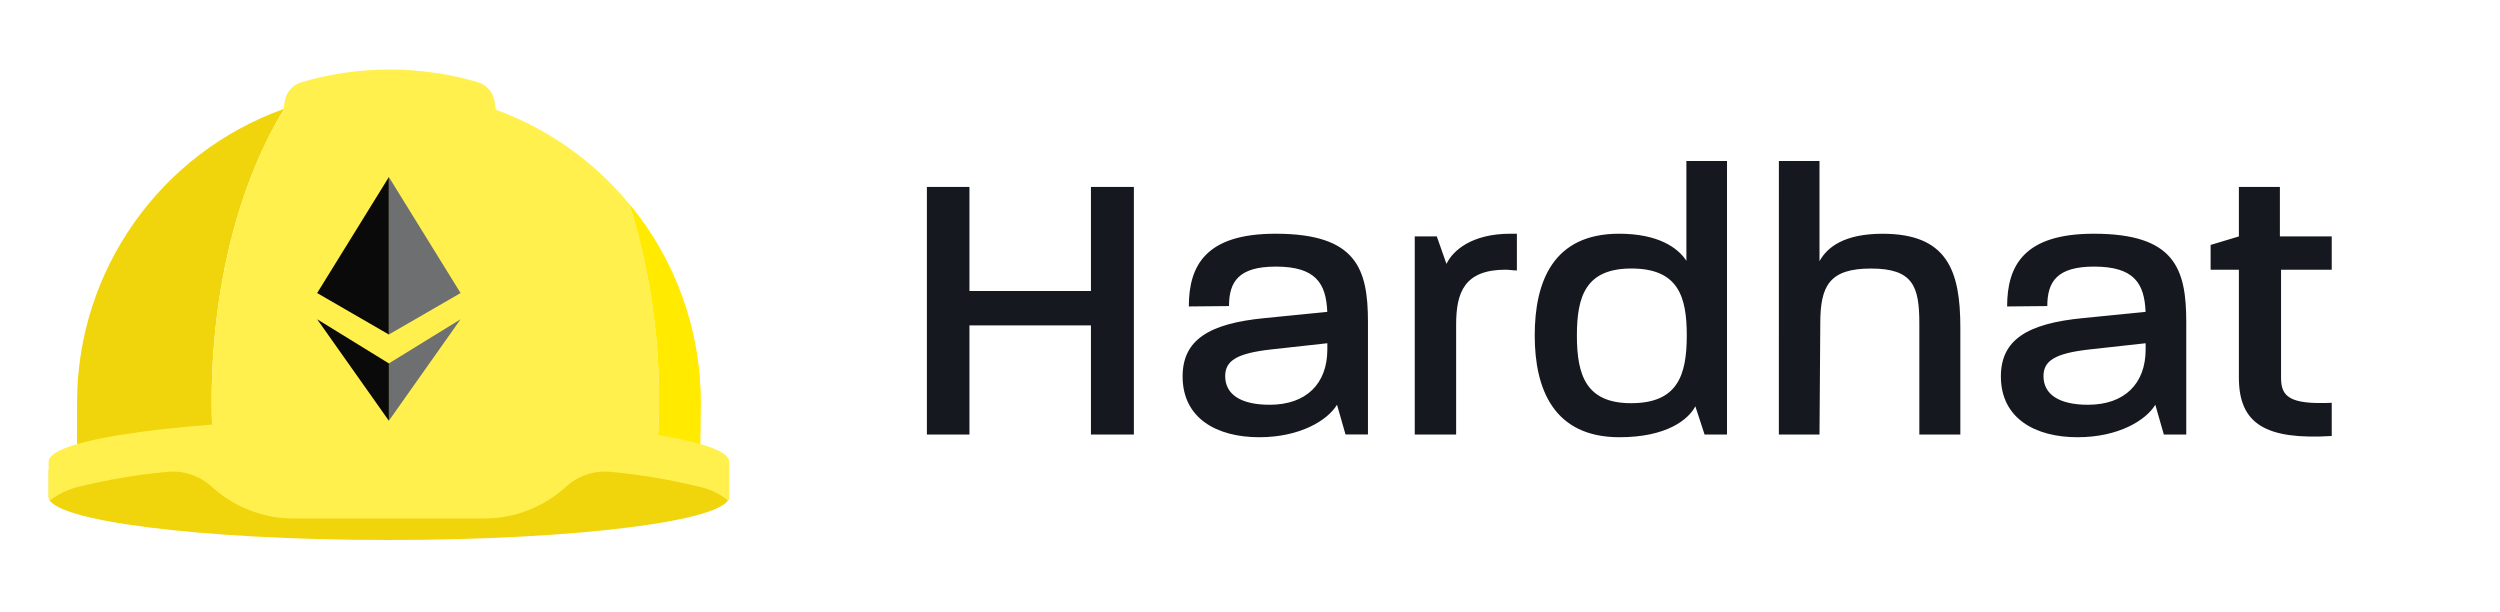
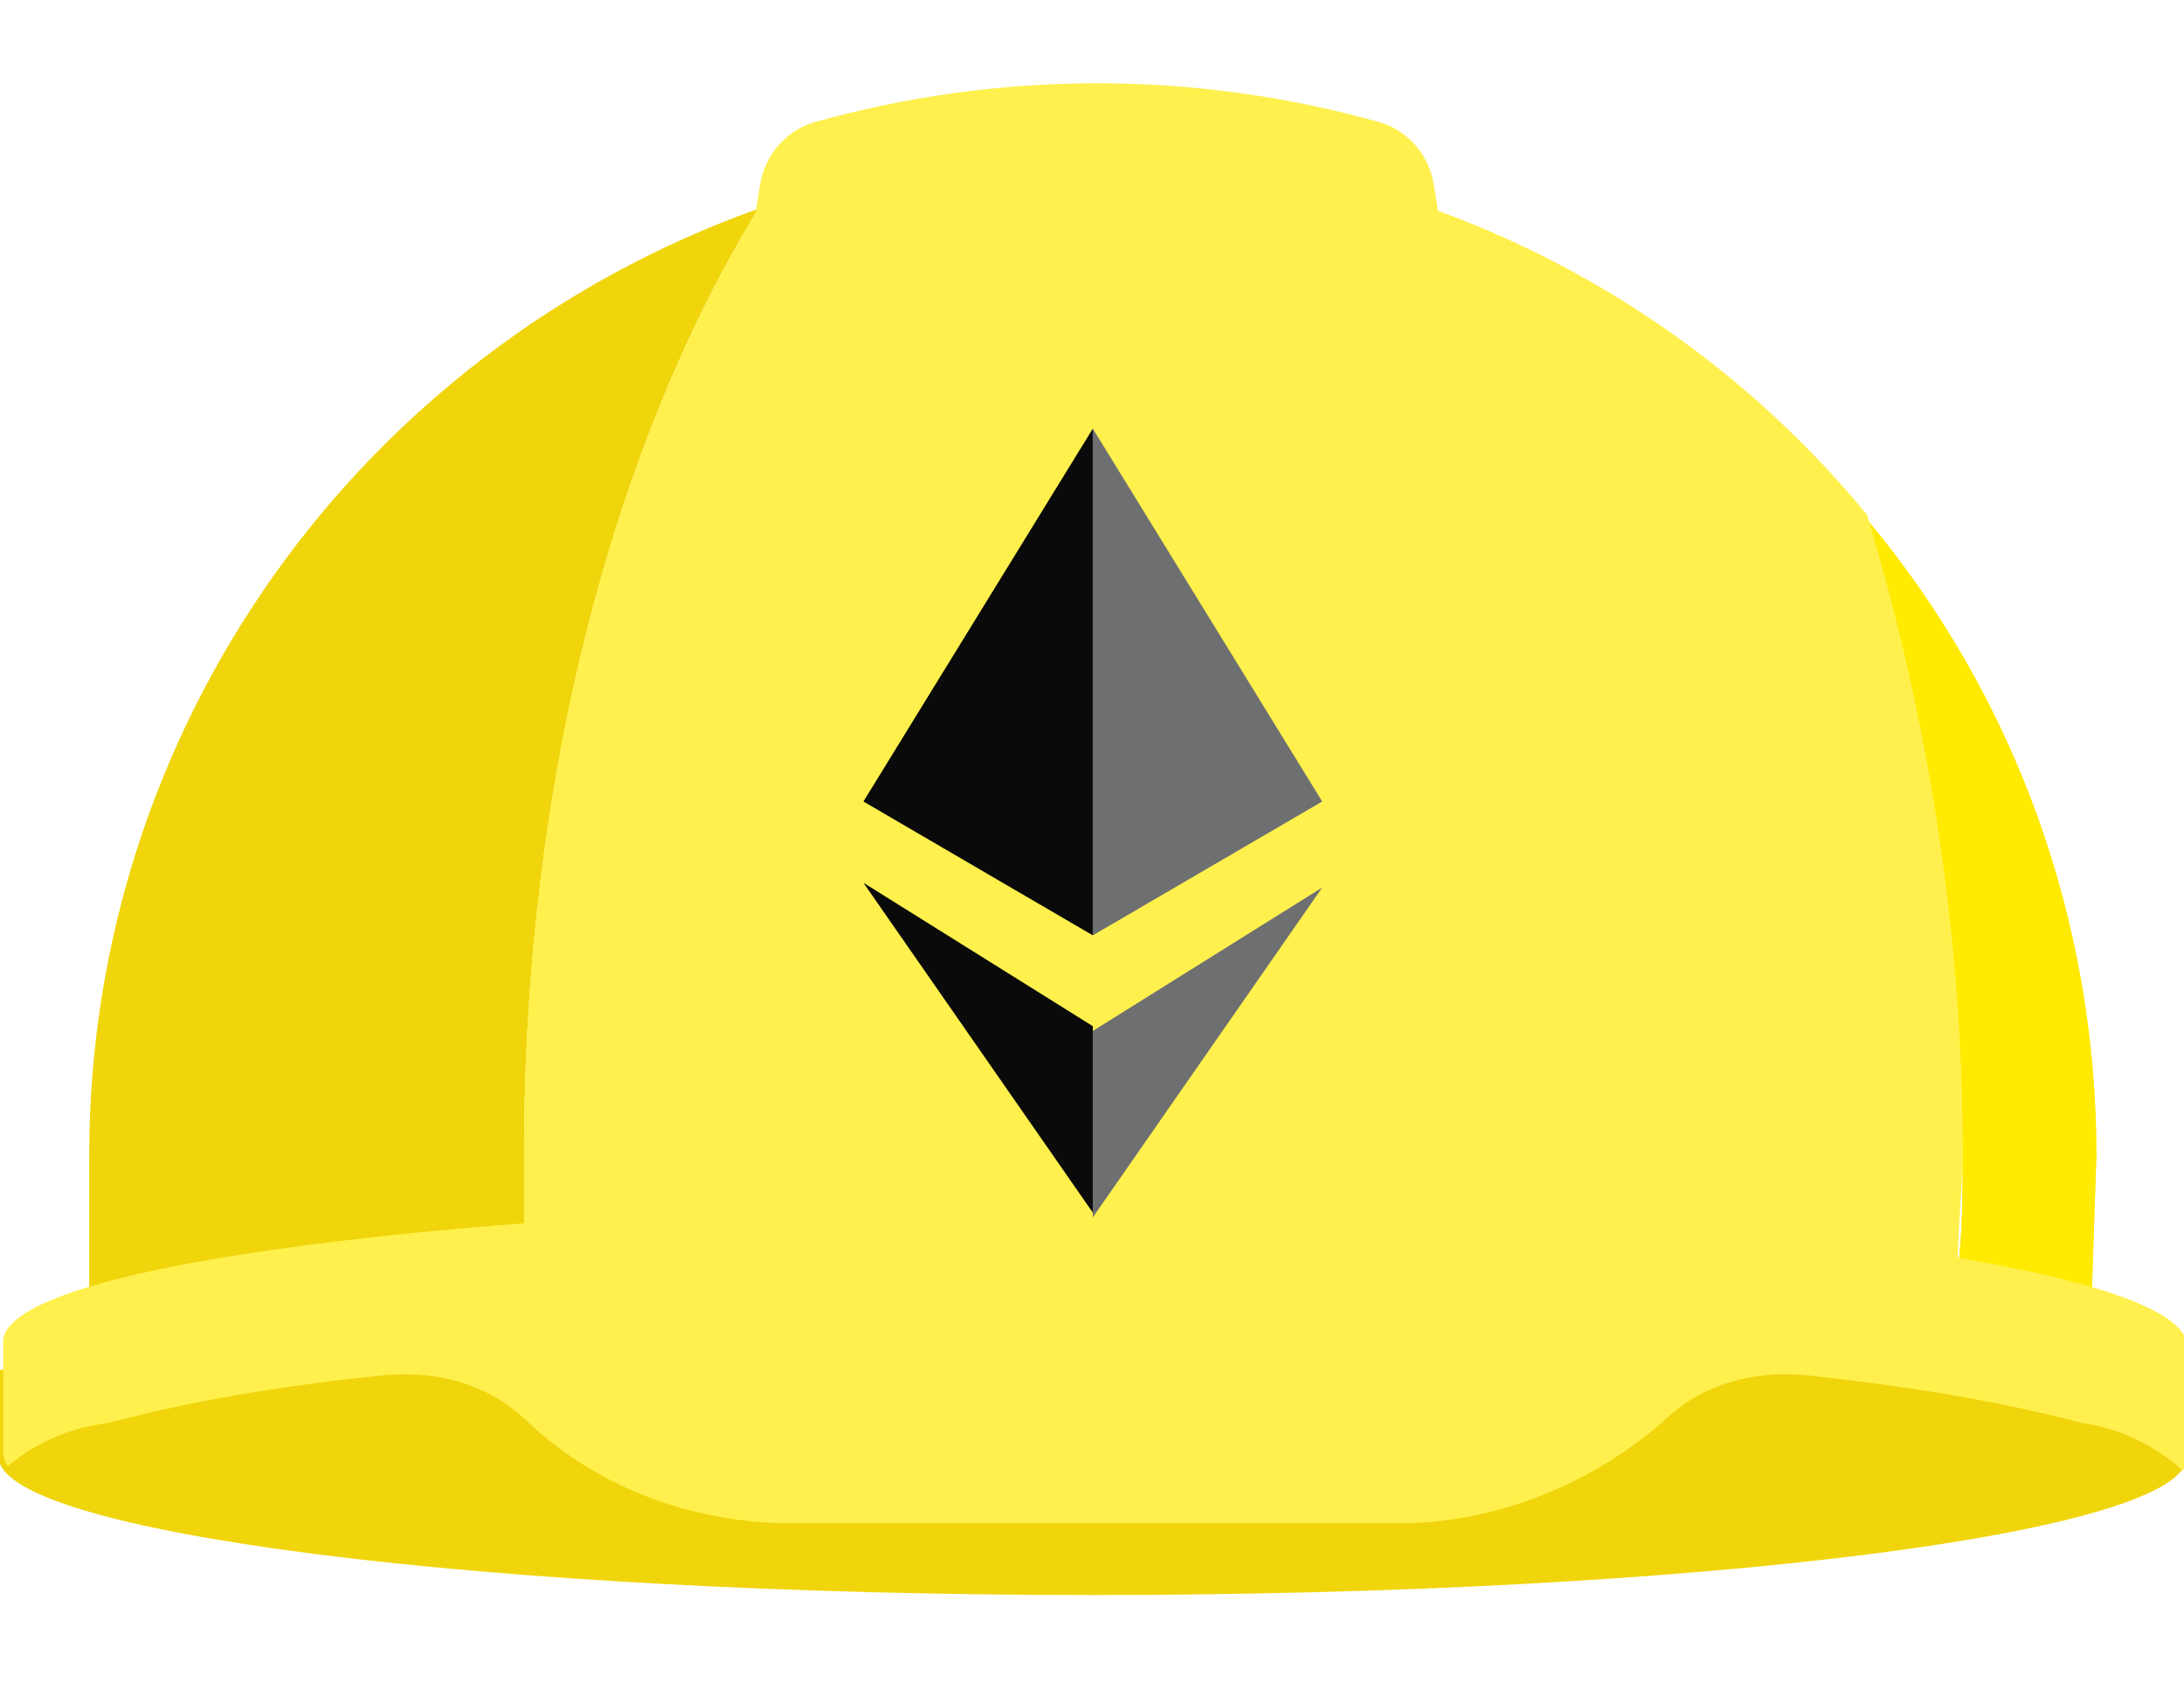
- <svg xmlns="http://www.w3.org/2000/svg" width="168" height="41.067" viewBox="0 0 168 41.067">
-   <defs>
-     <style>.a{fill:none;}.b{fill:#15191f;}.c{fill:#f0d50c;}.d{fill:#fff04d;}.e{fill:#ffea00;}.f{fill:#6e6f70;}.g{fill:#0a0a0a;}</style>
-   </defs>
-   <rect class="a" width="168" height="41.067" />
-   <path class="b" d="M1.716,0h2.86V-7.332H12.74V0h2.886V-16.64H12.74v6.994H4.576V-16.64H1.716ZM24.05.182c2.756,0,4.6-1.144,5.226-2.184l.572,2h1.508V-7.566c0-3.588-.78-5.928-6.214-5.928-4.68,0-5.824,2.132-5.824,4.888l2.7-.026c0-1.664.676-2.652,3.146-2.652,2.678,0,3.38,1.118,3.458,3.042l-4.186.416C20.644-7.462,18.9-6.344,18.9-3.9,18.9-1.092,21.19.182,24.05.182ZM24.752-2c-1.95,0-2.99-.7-2.99-1.924,0-1.04.78-1.534,3.094-1.794l3.77-.416v.416C28.626-3.406,27.2-2,24.752-2ZM34.5,0h2.782V-7.384c0-2.158.546-3.692,3.328-3.692.234,0,.494.052.754.052v-2.47h-.442c-2.6,0-3.874,1.144-4.29,2.028l-.65-1.846H34.5ZM48.256.182c3.146,0,4.628-1.17,5.1-2.08L53.976,0h1.508V-18.382h-2.73v6.708c-.572-.884-1.9-1.82-4.524-1.82-4.42,0-5.668,3.2-5.668,6.838S43.862.182,48.256.182Zm.78-2.288c-3.016,0-3.64-1.872-3.64-4.55s.624-4.5,3.666-4.5c3.172,0,3.718,1.924,3.718,4.5C52.78-3.926,52.13-2.106,49.036-2.106ZM58.968,0H61.7l.052-7.462c0-2.522.6-3.692,3.406-3.692,2.834,0,3.25,1.2,3.25,3.692V0h2.756V-7.2c0-3.822-.884-6.292-5.226-6.292-2.548,0-3.718.884-4.238,1.846v-6.734h-2.73ZM79.04.182C81.8.182,83.642-.962,84.266-2l.572,2h1.508V-7.566c0-3.588-.78-5.928-6.214-5.928-4.68,0-5.824,2.132-5.824,4.888l2.7-.026c0-1.664.676-2.652,3.146-2.652,2.678,0,3.38,1.118,3.458,3.042l-4.186.416c-3.8.364-5.538,1.482-5.538,3.926C73.892-1.092,76.18.182,79.04.182ZM79.742-2c-1.95,0-2.99-.7-2.99-1.924,0-1.04.78-1.534,3.094-1.794l3.77-.416v.416C83.616-3.406,82.186-2,79.742-2ZM96.122.1V-2.132c-2.886.13-3.406-.442-3.406-1.69v-7.254h3.406v-2.236H92.638V-16.64H89.882v3.328l-1.9.572v1.664h1.9v7.254C89.882-.676,91.728.364,96.122.1Z" transform="translate(60.571 29.2)" />
-   <rect class="a" width="52.267" height="41.067" />
+ <svg xmlns="http://www.w3.org/2000/svg" version="1.1" id="Layer_1" x="0px" y="0px" viewBox="0 0 45.7 35.2" style="enable-background:new 0 0 45.7 35.2;" xml:space="preserve">
+   <style type="text/css">
+ 	.st0{fill:none;}
+ 	.st1{fill:#F0D50C;}
+ 	.st2{fill:#FFF04D;}
+ 	.st3{fill:#FFEA00;}
+ 	.st4{fill:#6E6F70;}
+ 	.st5{fill:#0A0A0A;}
+ </style>
+   <rect x="-3.3" y="-2.9" class="st0" width="168" height="41.1" />
+   <rect x="-3.3" y="-2.9" class="st0" width="52.3" height="41.1" />
  <g transform="translate(3.267 4.667)">
-     <path class="c" d="M269.365,443.681s-6.966-1.032-10.647-1.328c-3.535-.284-7.724-.448-12.218-.448s-8.683.164-12.217.448c-3.682.3-10.647,1.732-10.647,1.732v1.8c0,1.6,10.237,2.9,22.864,2.9s22.864-1.3,22.864-2.9Z" transform="translate(-223.634 -417.164)" />
-     <path class="c" d="M241.625,394.889A20.96,20.96,0,0,0,227.7,414.632V417.6a50.728,50.728,0,0,1,9.076-1.316q-.031-.854-.032-1.721C236.747,406.775,238.627,399.767,241.625,394.889Z" transform="translate(-225.789 -392.247)" />
-     <path class="d" d="M311.469,421.867a20.867,20.867,0,0,0-4.783-13.325A43.45,43.45,0,0,1,308.67,421.8q0,1.227-.063,2.426a25.707,25.707,0,0,1,2.829.6Z" transform="translate(-267.649 -399.482)" />
-     <path class="e" d="M311.469,421.867a20.867,20.867,0,0,0-4.783-13.325A43.45,43.45,0,0,1,308.67,421.8q0,1.227-.063,2.426a25.707,25.707,0,0,1,2.829.6Z" transform="translate(-267.649 -399.482)" />
-     <path class="d" d="M275.024,399.941a20.974,20.974,0,0,0-23.2-6.417c-3,4.878-4.879,11.886-4.879,19.675q0,.867.032,1.721c3.12-.241,6.732-.39,10.6-.417,0,0,.879,0,1.278,0a122.242,122.242,0,0,1,18.092,1.127q.061-1.2.063-2.426A43.449,43.449,0,0,0,275.024,399.941Z" transform="translate(-235.987 -390.882)" />
+     <path class="st1" d="M42.5,23.6c0,0-7-1-10.6-1.3c-3.5-0.3-7.7-0.4-12.2-0.4S10.9,22,7.4,22.3C3.7,22.6-3.3,24-3.3,24v1.8   c0,1.6,10.2,2.9,22.9,2.9s22.9-1.3,22.9-2.9L42.5,23.6z" />
+     <path class="st1" d="M12.6-0.3C4.2,2.7-1.4,10.6-1.4,19.5v3c3-0.7,6-1.2,9.1-1.3c0-0.6,0-1.1,0-1.7C7.7,11.6,9.6,4.6,12.6-0.3z" />
+     <path class="st2" d="M40.6,19.5c0-4.9-1.7-9.6-4.8-13.3c1.3,4.3,2,8.8,2,13.3c0,0.8,0,1.6-0.1,2.4c1,0.1,1.9,0.3,2.8,0.6L40.6,19.5   z" />
+     <path class="st3" d="M40.6,19.5c0-4.9-1.7-9.6-4.8-13.3c1.3,4.3,2,8.8,2,13.3c0,0.8,0,1.6-0.1,2.4c1,0.1,1.9,0.3,2.8,0.6L40.6,19.5   z" />
+     <path class="st2" d="M35.8,6.1c-5.6-6.8-14.9-9.4-23.2-6.4c-3,4.9-4.9,11.9-4.9,19.7c0,0.6,0,1.2,0,1.7c3.1-0.2,6.7-0.4,10.6-0.4   c0,0,0.9,0,1.3,0c6.1-0.1,12.1,0.3,18.1,1.1c0-0.8,0.1-1.6,0.1-2.4C37.8,14.9,37.1,10.4,35.8,6.1z" />
    <g transform="translate(14.537)">
-       <path class="d" d="M271.318,399.712l-1.328-8.3a1.6,1.6,0,0,0-1.124-1.289,21.047,21.047,0,0,0-11.853,0,1.6,1.6,0,0,0-1.123,1.289l-1.329,8.3" transform="translate(-254.56 -389.267)" />
+       <path class="st2" d="M13.5,7.5l-1.3-8.3c-0.1-0.6-0.5-1.1-1.1-1.3c-3.9-1.1-8-1.1-11.9,0c-0.6,0.2-1,0.7-1.1,1.3l-1.3,8.3" />
    </g>
-     <path class="d" d="M246.5,439.148q-.6,0-1.191,0l-.044,0-.044,0c-12.033.084-21.586,1.348-21.586,2.895v2.242a.558.558,0,0,0,.079.378,5.345,5.345,0,0,1,2.06-.946,40.309,40.309,0,0,1,5.781-.968,3.871,3.871,0,0,1,3.033.99,8.159,8.159,0,0,0,5.51,2.141h12.8a8.16,8.16,0,0,0,5.51-2.141h0a3.869,3.869,0,0,1,3.034-.991,40.29,40.29,0,0,1,5.78.968,4.833,4.833,0,0,1,1.954.855c.033.033.071.062.1.092a.562.562,0,0,0,.08-.38v-2.242C269.363,440.446,259.126,439.148,246.5,439.148Z" transform="translate(-223.632 -415.703)" />
-     <path class="f" d="M277.1,424.983l-4.822,2.968v3.855Z" transform="translate(-249.416 -408.196)" />
-     <path class="g" d="M266.845,431.806v-3.855l-4.822-2.968Z" transform="translate(-243.978 -408.196)" />
-     <path class="g" d="M262.023,412.443h0l4.822,2.788V404.644Z" transform="translate(-243.978 -397.417)" />
-     <path class="f" d="M277.1,412.443l-4.822-7.8h0v5.011h0v5.576l4.822-2.788h0Z" transform="translate(-249.416 -397.417)" />
+     <path class="st2" d="M19.6,20.5c-0.4,0-0.8,0-1.2,0h0h0c-12,0.1-21.6,1.3-21.6,2.9v2.2c0,0.1,0,0.3,0.1,0.4   c0.6-0.5,1.3-0.8,2.1-0.9c1.9-0.5,3.8-0.8,5.8-1c1.1-0.1,2.2,0.2,3,1c1.5,1.4,3.5,2.1,5.5,2.1H26c2,0,4-0.8,5.5-2.1l0,0   c0.8-0.8,1.9-1.1,3-1c1.9,0.2,3.9,0.5,5.8,1c0.7,0.1,1.4,0.4,2,0.9c0,0,0.1,0.1,0.1,0.1c0.1-0.1,0.1-0.2,0.1-0.4v-2.2   C42.5,21.8,32.2,20.5,19.6,20.5z" />
+     <path class="st4" d="M24.4,13.9l-4.8,3v3.9L24.4,13.9z" />
+     <path class="st5" d="M19.6,20.7v-3.9l-4.8-3L19.6,20.7z" />
+     <path class="st5" d="M14.8,12.1L14.8,12.1l4.8,2.8V4.3L14.8,12.1z" />
+     <path class="st4" d="M24.4,12.1l-4.8-7.8l0,0v5l0,0v5.6L24.4,12.1L24.4,12.1L24.4,12.1z" />
  </g>
</svg>
